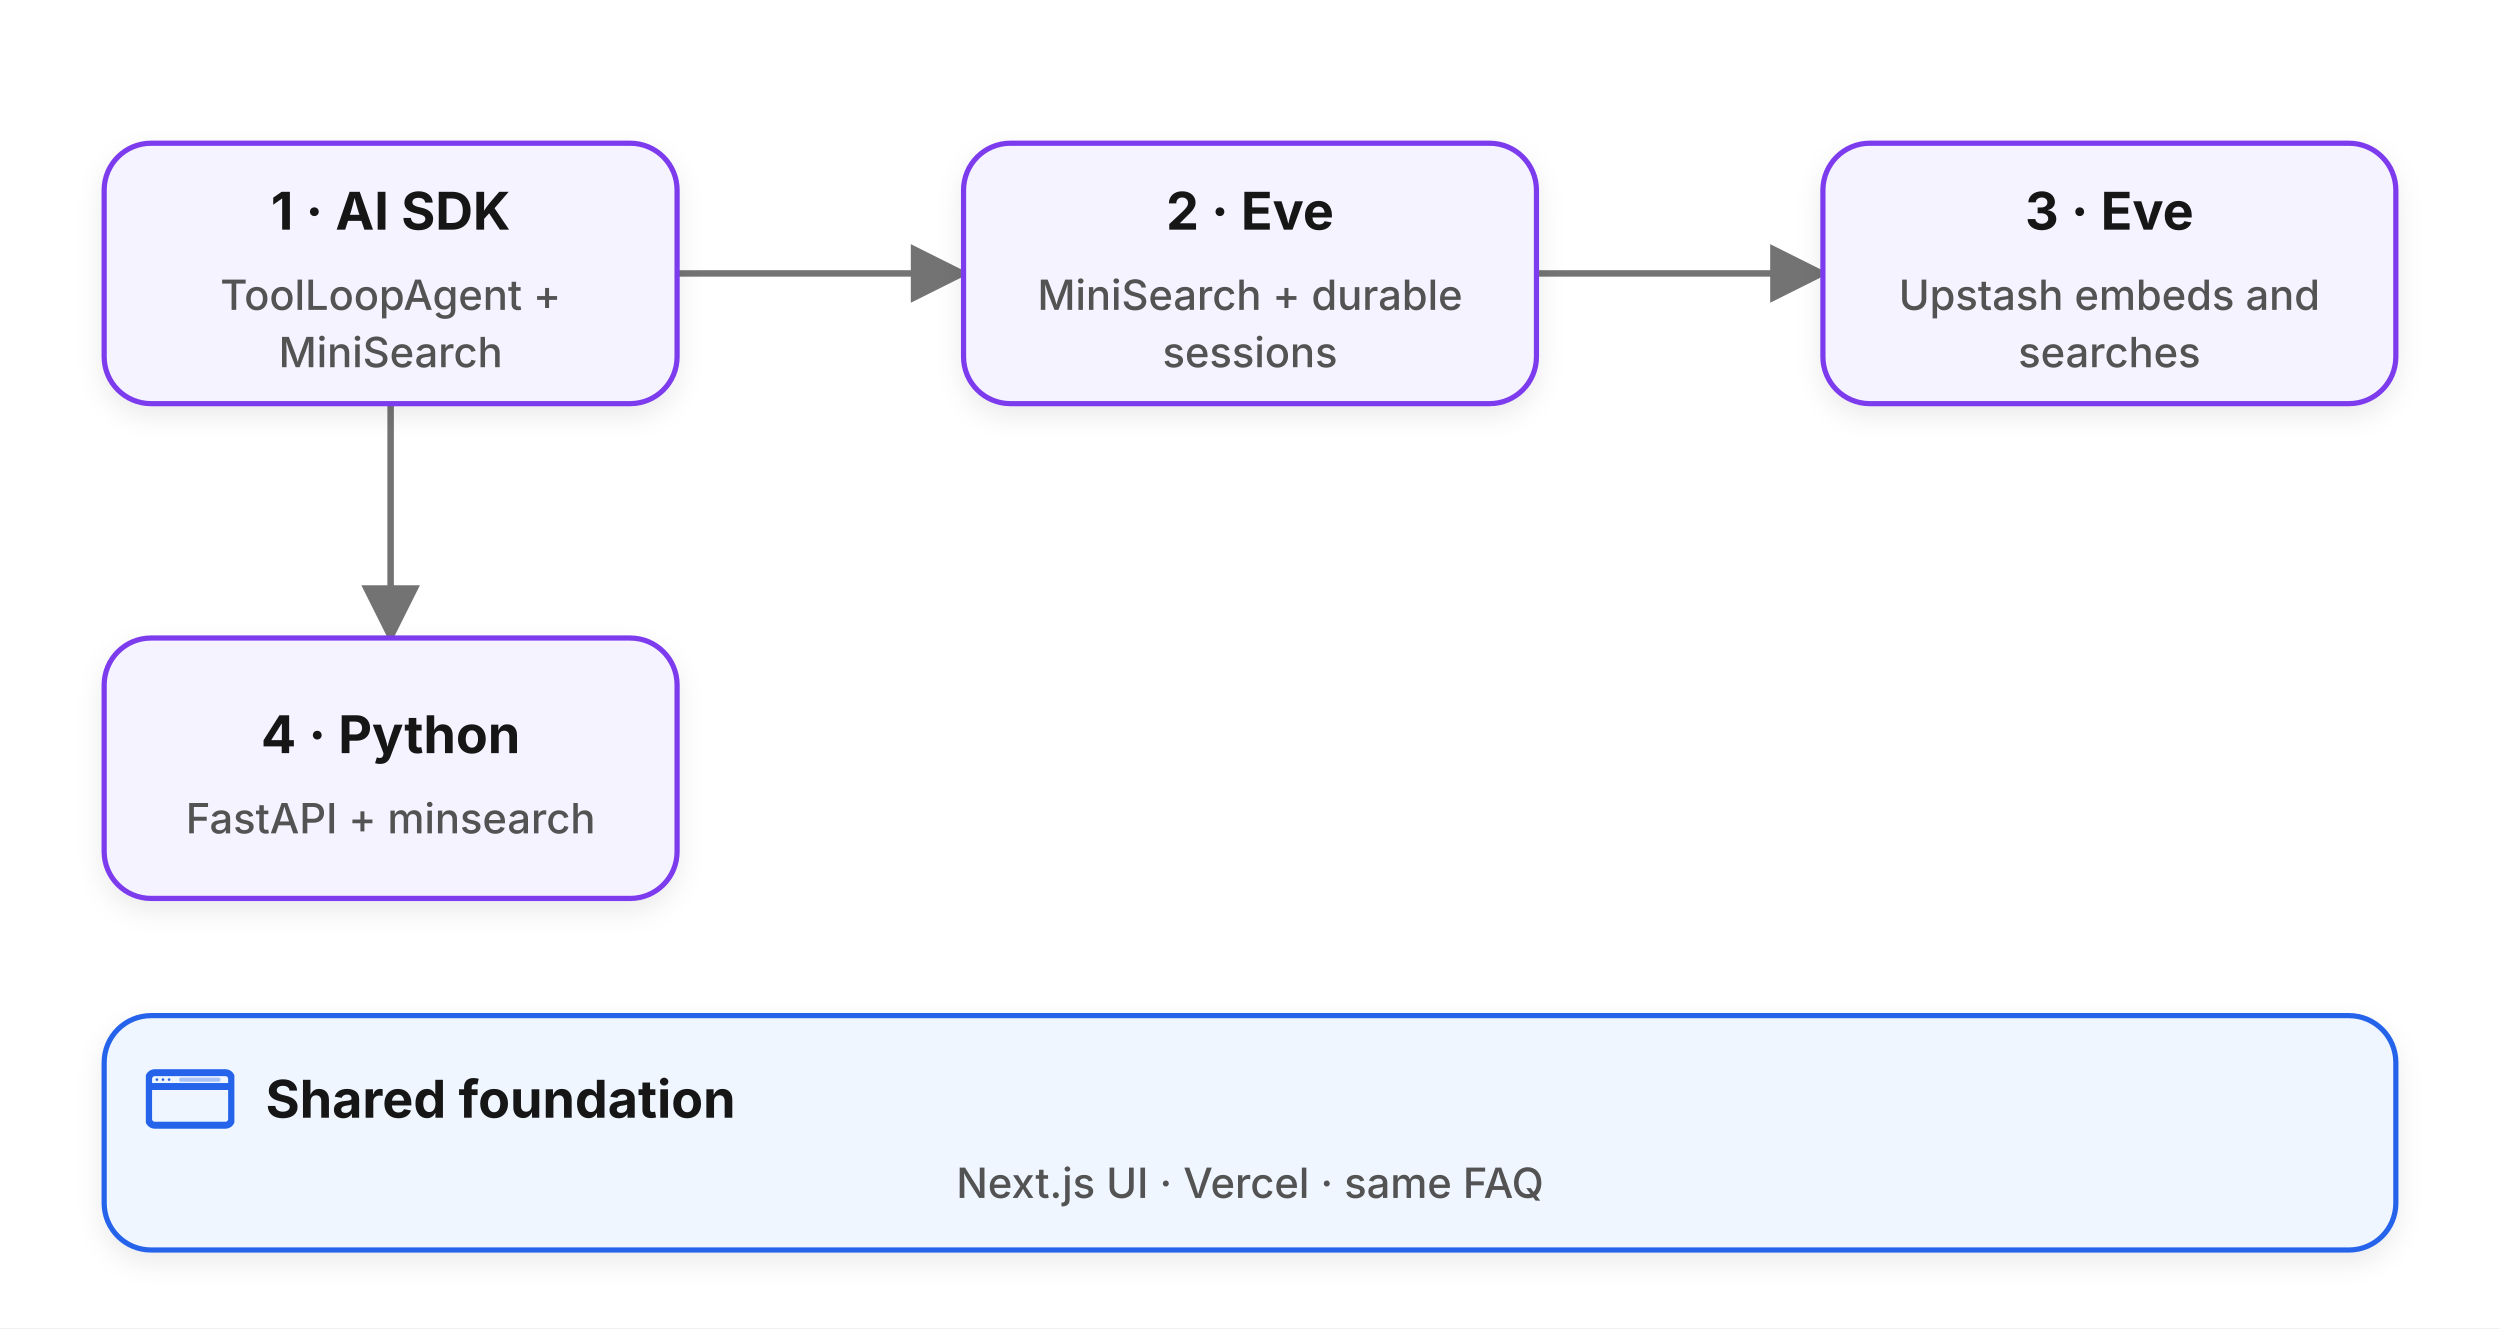
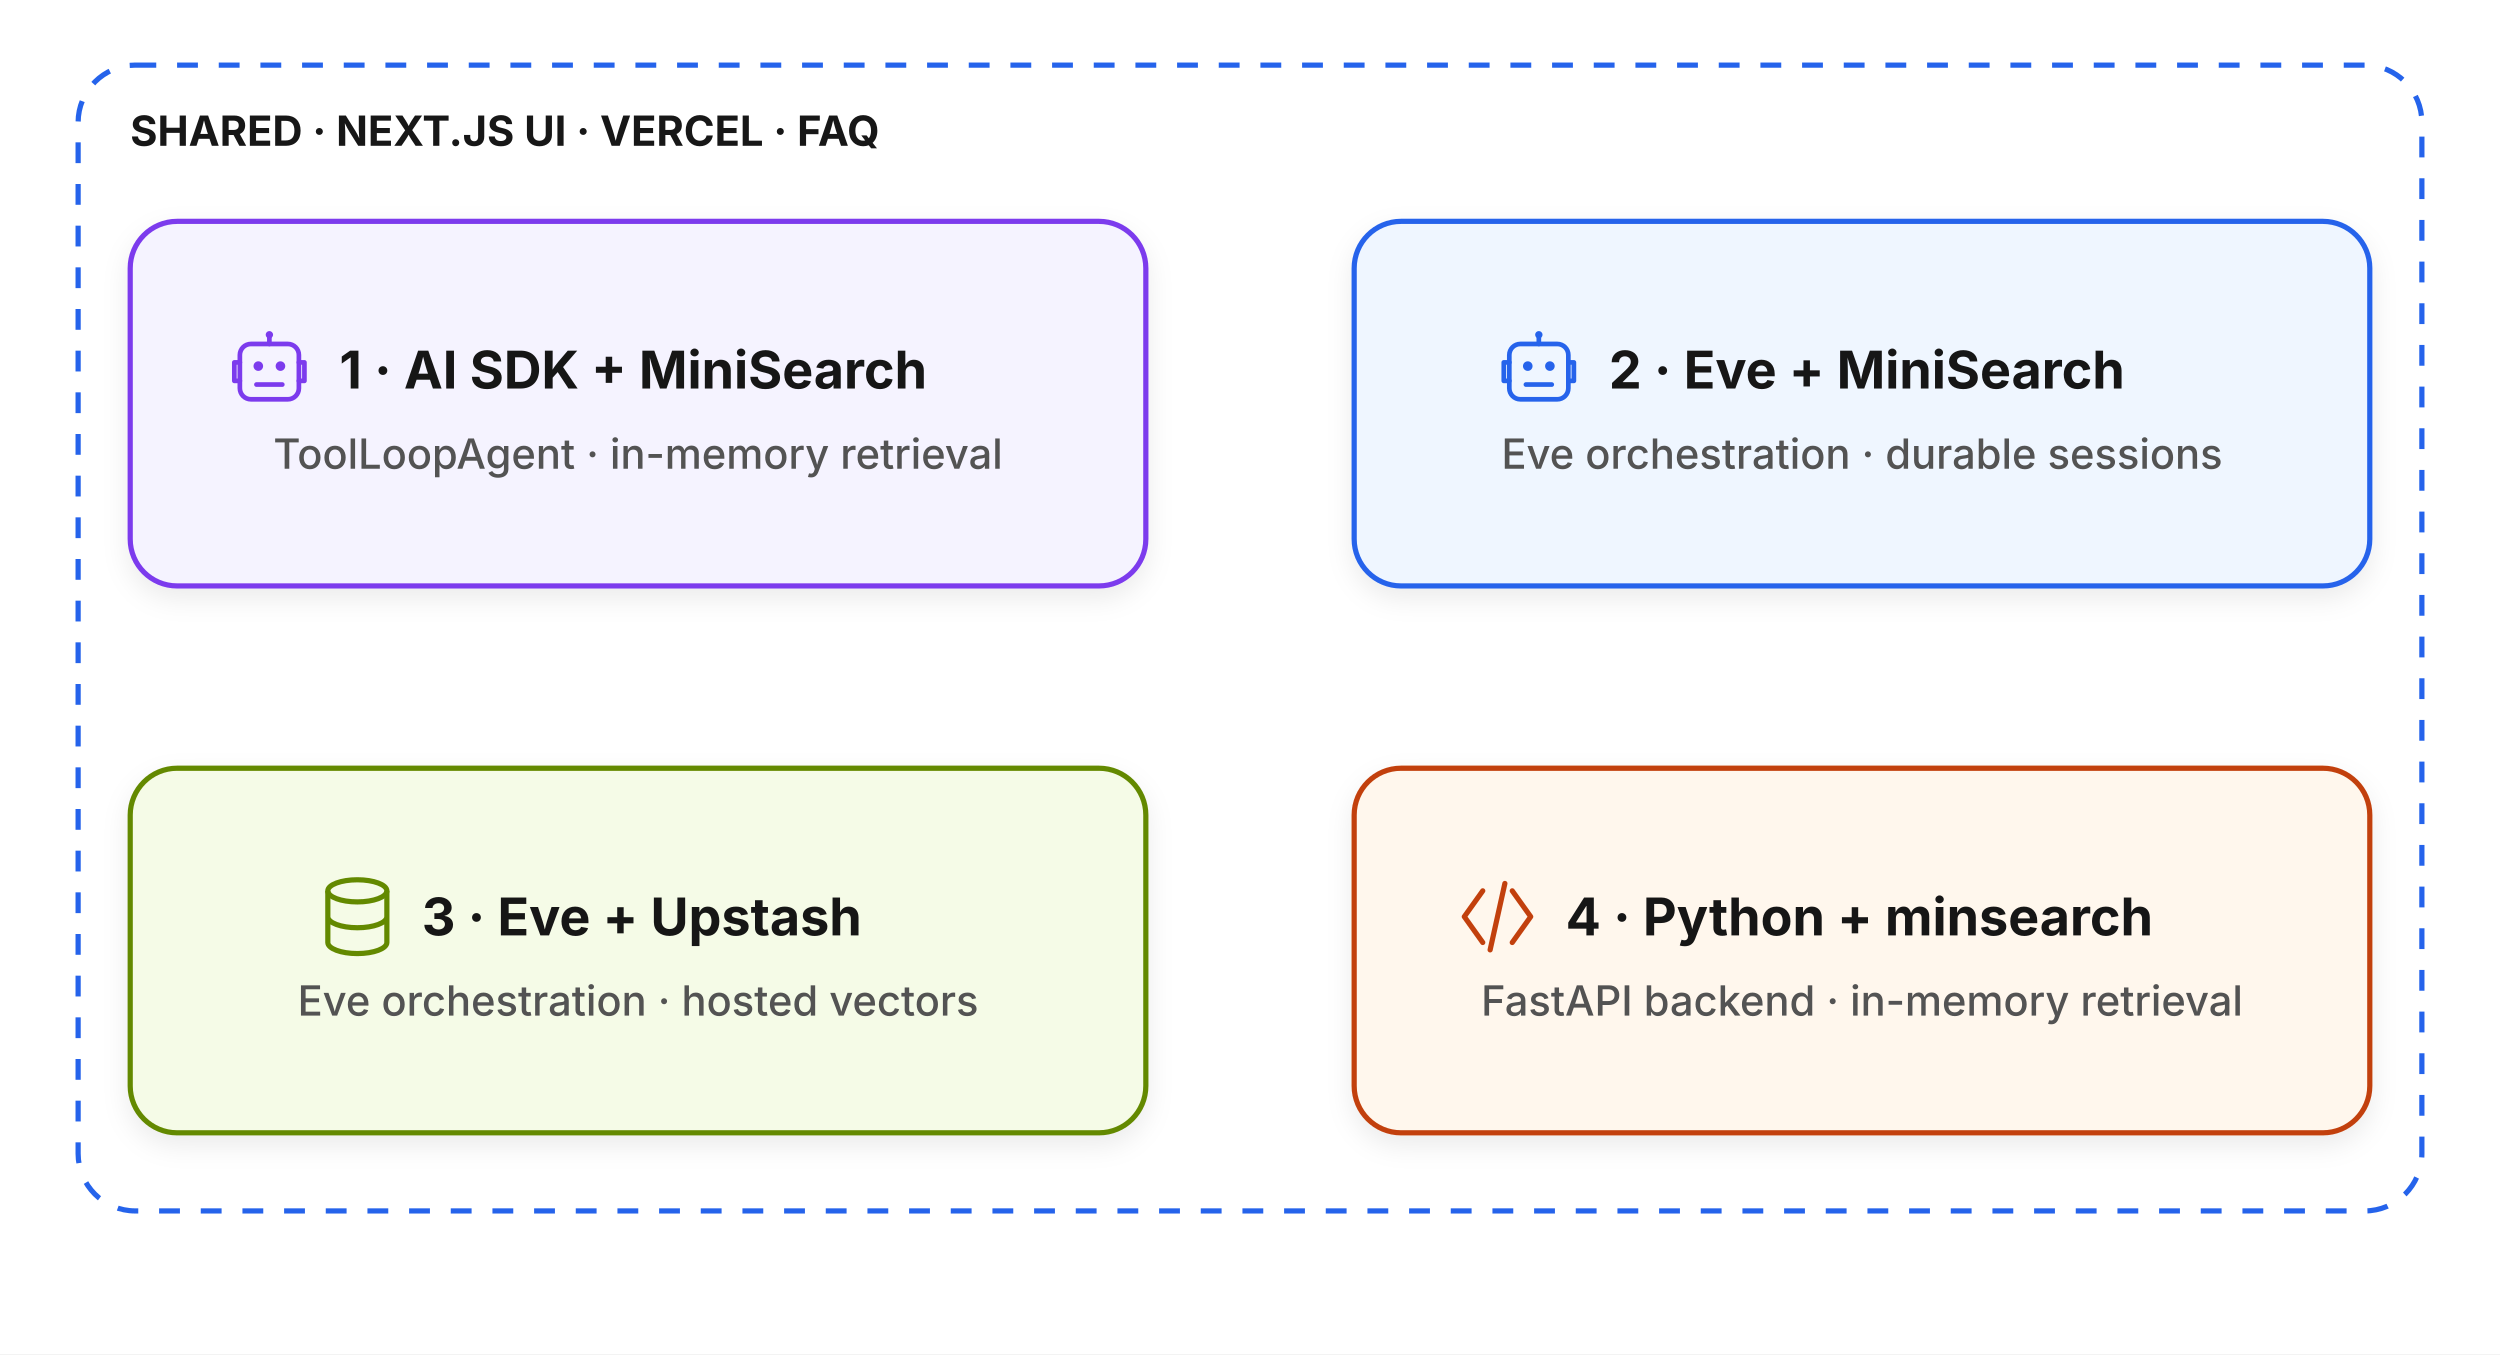
- <svg xmlns="http://www.w3.org/2000/svg" width="960" height="510" viewBox="0 0 960 510" role="img" aria-labelledby="title desc">
+ <svg xmlns="http://www.w3.org/2000/svg" width="960" height="520" viewBox="0 0 960 520" role="img" aria-labelledby="title desc">
  <defs>
    <filter id="shadow" x="-20%" y="-20%" width="140%" height="150%">
      <feDropShadow dx="0" dy="4" stdDeviation="5" flood-color="#000000" flood-opacity="0.08" />
    </filter>
    <marker id="arrow-purple" viewBox="0 0 10 10" refX="9" refY="5" markerWidth="9" markerHeight="9" orient="auto">
      <path d="M0 0 10 5 0 10Z" fill="#7c3aed" />
    </marker>
    <marker id="arrow-blue" viewBox="0 0 10 10" refX="9" refY="5" markerWidth="9" markerHeight="9" orient="auto">
      <path d="M0 0 10 5 0 10Z" fill="#2563eb" />
    </marker>
    <marker id="arrow-amber" viewBox="0 0 10 10" refX="9" refY="5" markerWidth="9" markerHeight="9" orient="auto">
      <path d="M0 0 10 5 0 10Z" fill="#c2410c" />
    </marker>
    <marker id="arrow-green" viewBox="0 0 10 10" refX="9" refY="5" markerWidth="9" markerHeight="9" orient="auto">
      <path d="M0 0 10 5 0 10Z" fill="#648900" />
    </marker>
    <marker id="arrow-red" viewBox="0 0 10 10" refX="9" refY="5" markerWidth="9" markerHeight="9" orient="auto">
      <path d="M0 0 10 5 0 10Z" fill="#dc2626" />
    </marker>
    <marker id="arrow-gray" viewBox="0 0 10 10" refX="9" refY="5" markerWidth="9" markerHeight="9" orient="auto">
      <path d="M0 0 10 5 0 10Z" fill="#737373" />
    </marker>
-     <symbol id="icon-browser" viewBox="0 0 32 22">
-       <rect x="1" y="1.5" width="30" height="19" rx="2.25" fill="none" stroke="currentColor" stroke-width="2.67" />
-       <path d="M1.5 6.5h29" fill="none" stroke="currentColor" stroke-width="2.67" />
-       <circle cx="4" cy="4" r=".48" fill="currentColor" />
-       <circle cx="6.2" cy="4" r=".48" fill="currentColor" />
-       <circle cx="8.4" cy="4" r=".48" fill="currentColor" />
-       <rect x="12" y="3.3" width="15" height="1.5" rx=".75" fill="currentColor" opacity=".35" />
+     <symbol id="icon-api" viewBox="0 0 24 24">
+       <path d="m8 5-5 7 5 7M16 5l5 7-5 7M14 3l-4 18" fill="none" stroke="currentColor" stroke-width="2" stroke-linecap="round" stroke-linejoin="round" />
+     </symbol>
+     <symbol id="icon-database" viewBox="0 0 24 24">
+       <ellipse cx="12" cy="5" rx="8" ry="3" fill="none" stroke="currentColor" stroke-width="2" />
+       <path d="M4 5v7c0 1.66 3.58 3 8 3s8-1.34 8-3V5M4 12v7c0 1.66 3.58 3 8 3s8-1.34 8-3v-7" fill="none" stroke="currentColor" stroke-width="2" />
+     </symbol>
+     <symbol id="icon-robot" viewBox="0 0 24 24">
+       <path d="M12 5V2.5" fill="none" stroke="currentColor" stroke-width="1.8" stroke-linecap="round" />
+       <circle cx="12" cy="2.5" r="1" fill="currentColor" />
+       <rect x="4" y="5" width="16" height="15" rx="3" fill="none" stroke="currentColor" stroke-width="1.8" />
+       <path d="M4 10H2.5v5H4M20 10h1.5v5H20" fill="none" stroke="currentColor" stroke-width="1.8" stroke-linecap="round" stroke-linejoin="round" />
+       <circle cx="9" cy="11" r="1.3" fill="currentColor" />
+       <circle cx="15" cy="11" r="1.3" fill="currentColor" />
+       <path d="M8.5 16h7" fill="none" stroke="currentColor" stroke-width="1.8" stroke-linecap="round" />
    </symbol>
    <style>
      text { font-family: "Inter", system-ui, -apple-system, BlinkMacSystemFont, "Segoe UI", sans-serif; fill: #171717; }
      symbol [stroke] { vector-effect: non-scaling-stroke; }
      .node rect { stroke-width: 2; }
      .node-boundary rect { stroke-width: 2; stroke-dasharray: 8 8; }
      .boundary-title { font-size: 16px; font-weight: 750; text-anchor: start; }
      .node-title { font-weight: 750; text-anchor: middle; }
      .node-title.icon-copy { text-anchor: start; }
      .node-subtitle { font-weight: 500; fill: #525252; text-anchor: middle; }
      .eyebrow { font-weight: 750; letter-spacing: 1px; fill: #525252; text-anchor: middle; }
      .mention-icon { font-size: 27px; font-weight: 750; text-anchor: middle; }
      .standalone-mention { font-size: 52px; font-weight: 750; text-anchor: middle; }
      .icon-node-title { font-size: 16px; font-weight: 750; text-anchor: middle; }
      .edge { fill: none; stroke-width: 2.5; stroke-linecap: round; stroke-linejoin: round; }
      .edge-label rect { stroke-width: 2; }
      .edge-label text { font-size: 14px; font-weight: 750; text-anchor: middle; dominant-baseline: central; }
      .divider { stroke: #d4d4d4; stroke-width: 2; stroke-dasharray: 6 8; stroke-linecap: round; }
      .center-annotation { fill: #f5f5f5; stroke: none; }
      .center-title { font-weight: 800; letter-spacing: 0.08em; fill: #404040; text-anchor: middle; }
      .center-detail { font-weight: 600; fill: #525252; text-anchor: middle; }
    </style>
  </defs>
-   <rect width="960" height="510" fill="#ffffff" />
-   <path class="edge" d="M260 105L370 105" stroke="#737373" marker-end="url(#arrow-gray)" />
-   <path class="edge" d="M590 105L700 105" stroke="#737373" marker-end="url(#arrow-gray)" />
-   <path class="edge" d="M150 155L150 245" stroke="#737373" marker-end="url(#arrow-gray)" />
-   <g class="node node-purple" transform="translate(40 55)" filter="url(#shadow)">
-     <rect width="220" height="100" rx="18" fill="#f5f3ff" stroke="#7c3aed" />
-     <text class="node-title" x="110" y="33.2" font-size="20">1 · AI SDK</text>
-     <text class="node-subtitle" x="110" y="64" font-size="16">ToolLoopAgent +</text>
-     <text class="node-subtitle" x="110" y="86" font-size="16">MiniSearch</text>
+   <rect width="960" height="520" fill="#ffffff" />
+   <g class="node-boundary node-blue" transform="translate(30 25)">
+     <rect width="900" height="440" rx="22" fill="none" stroke="#2563eb" />
+     <text class="boundary-title" x="20" y="31">SHARED · NEXT.JS UI · VERCEL · FAQ</text>
  </g>
-   <g class="node node-purple" transform="translate(370 55)" filter="url(#shadow)">
-     <rect width="220" height="100" rx="18" fill="#f5f3ff" stroke="#7c3aed" />
-     <text class="node-title" x="110" y="33.2" font-size="20">2 · Eve</text>
-     <text class="node-subtitle" x="110" y="64" font-size="16">MiniSearch + durable</text>
-     <text class="node-subtitle" x="110" y="86" font-size="16">sessions</text>
+   <g class="node node-purple" transform="translate(50 85)" filter="url(#shadow)">
+     <rect width="390" height="140" rx="18" fill="#f5f3ff" stroke="#7c3aed" />
+     <use href="#icon-robot" x="36.44" y="40" width="34" height="34" color="#7c3aed" />
+     <text class="node-title icon-copy" x="80.33" y="64.2" font-size="20">1 · AI SDK + MiniSearch</text>
+     <text class="node-subtitle" x="195" y="95" font-size="16">ToolLoopAgent · in-memory retrieval</text>
  </g>
-   <g class="node node-purple" transform="translate(700 55)" filter="url(#shadow)">
-     <rect width="220" height="100" rx="18" fill="#f5f3ff" stroke="#7c3aed" />
-     <text class="node-title" x="110" y="33.2" font-size="20">3 · Eve</text>
-     <text class="node-subtitle" x="110" y="64" font-size="16">Upstash embeds and</text>
-     <text class="node-subtitle" x="110" y="86" font-size="16">searches</text>
+   <g class="node node-blue" transform="translate(520 85)" filter="url(#shadow)">
+     <rect width="390" height="140" rx="18" fill="#eff6ff" stroke="#2563eb" />
+     <use href="#icon-robot" x="53.91" y="40" width="34" height="34" color="#2563eb" />
+     <text class="node-title icon-copy" x="97.8" y="64.2" font-size="20">2 · Eve + MiniSearch</text>
+     <text class="node-subtitle" x="195" y="95" font-size="16">Eve orchestration · durable sessions</text>
  </g>
-   <g class="node node-purple" transform="translate(40 245)" filter="url(#shadow)">
-     <rect width="220" height="100" rx="18" fill="#f5f3ff" stroke="#7c3aed" />
-     <text class="node-title" x="110" y="44.2" font-size="20">4 · Python</text>
-     <text class="node-subtitle" x="110" y="75" font-size="16">FastAPI + minsearch</text>
+   <g class="node node-green" transform="translate(50 295)" filter="url(#shadow)">
+     <rect width="390" height="140" rx="18" fill="#f5fbe7" stroke="#648900" />
+     <use href="#icon-database" x="70.22" y="40" width="34" height="34" color="#648900" />
+     <text class="node-title icon-copy" x="111.97" y="64.2" font-size="20">3 · Eve + Upstash</text>
+     <text class="node-subtitle" x="195" y="95" font-size="16">Eve orchestration · hosted vectors</text>
  </g>
-   <g class="node node-blue" transform="translate(40 390)" filter="url(#shadow)">
-     <rect width="880" height="90" rx="18" fill="#eff6ff" stroke="#2563eb" />
-     <use href="#icon-browser" x="16" y="15" width="34" height="34" color="#2563eb" />
-     <text class="node-title icon-copy" x="62" y="39.2" font-size="20">Shared foundation</text>
-     <text class="node-subtitle" x="440" y="70" font-size="16">Next.js UI · Vercel · same FAQ</text>
+   <g class="node node-amber" transform="translate(520 295)" filter="url(#shadow)">
+     <rect width="390" height="140" rx="18" fill="#fff7ed" stroke="#c2410c" />
+     <use href="#icon-api" x="38.04" y="40" width="34" height="34" color="#c2410c" />
+     <text class="node-title icon-copy" x="81.22" y="64.2" font-size="20">4 · Python + minsearch</text>
+     <text class="node-subtitle" x="195" y="95" font-size="16">FastAPI backend · in-memory retrieval</text>
  </g>
</svg>
